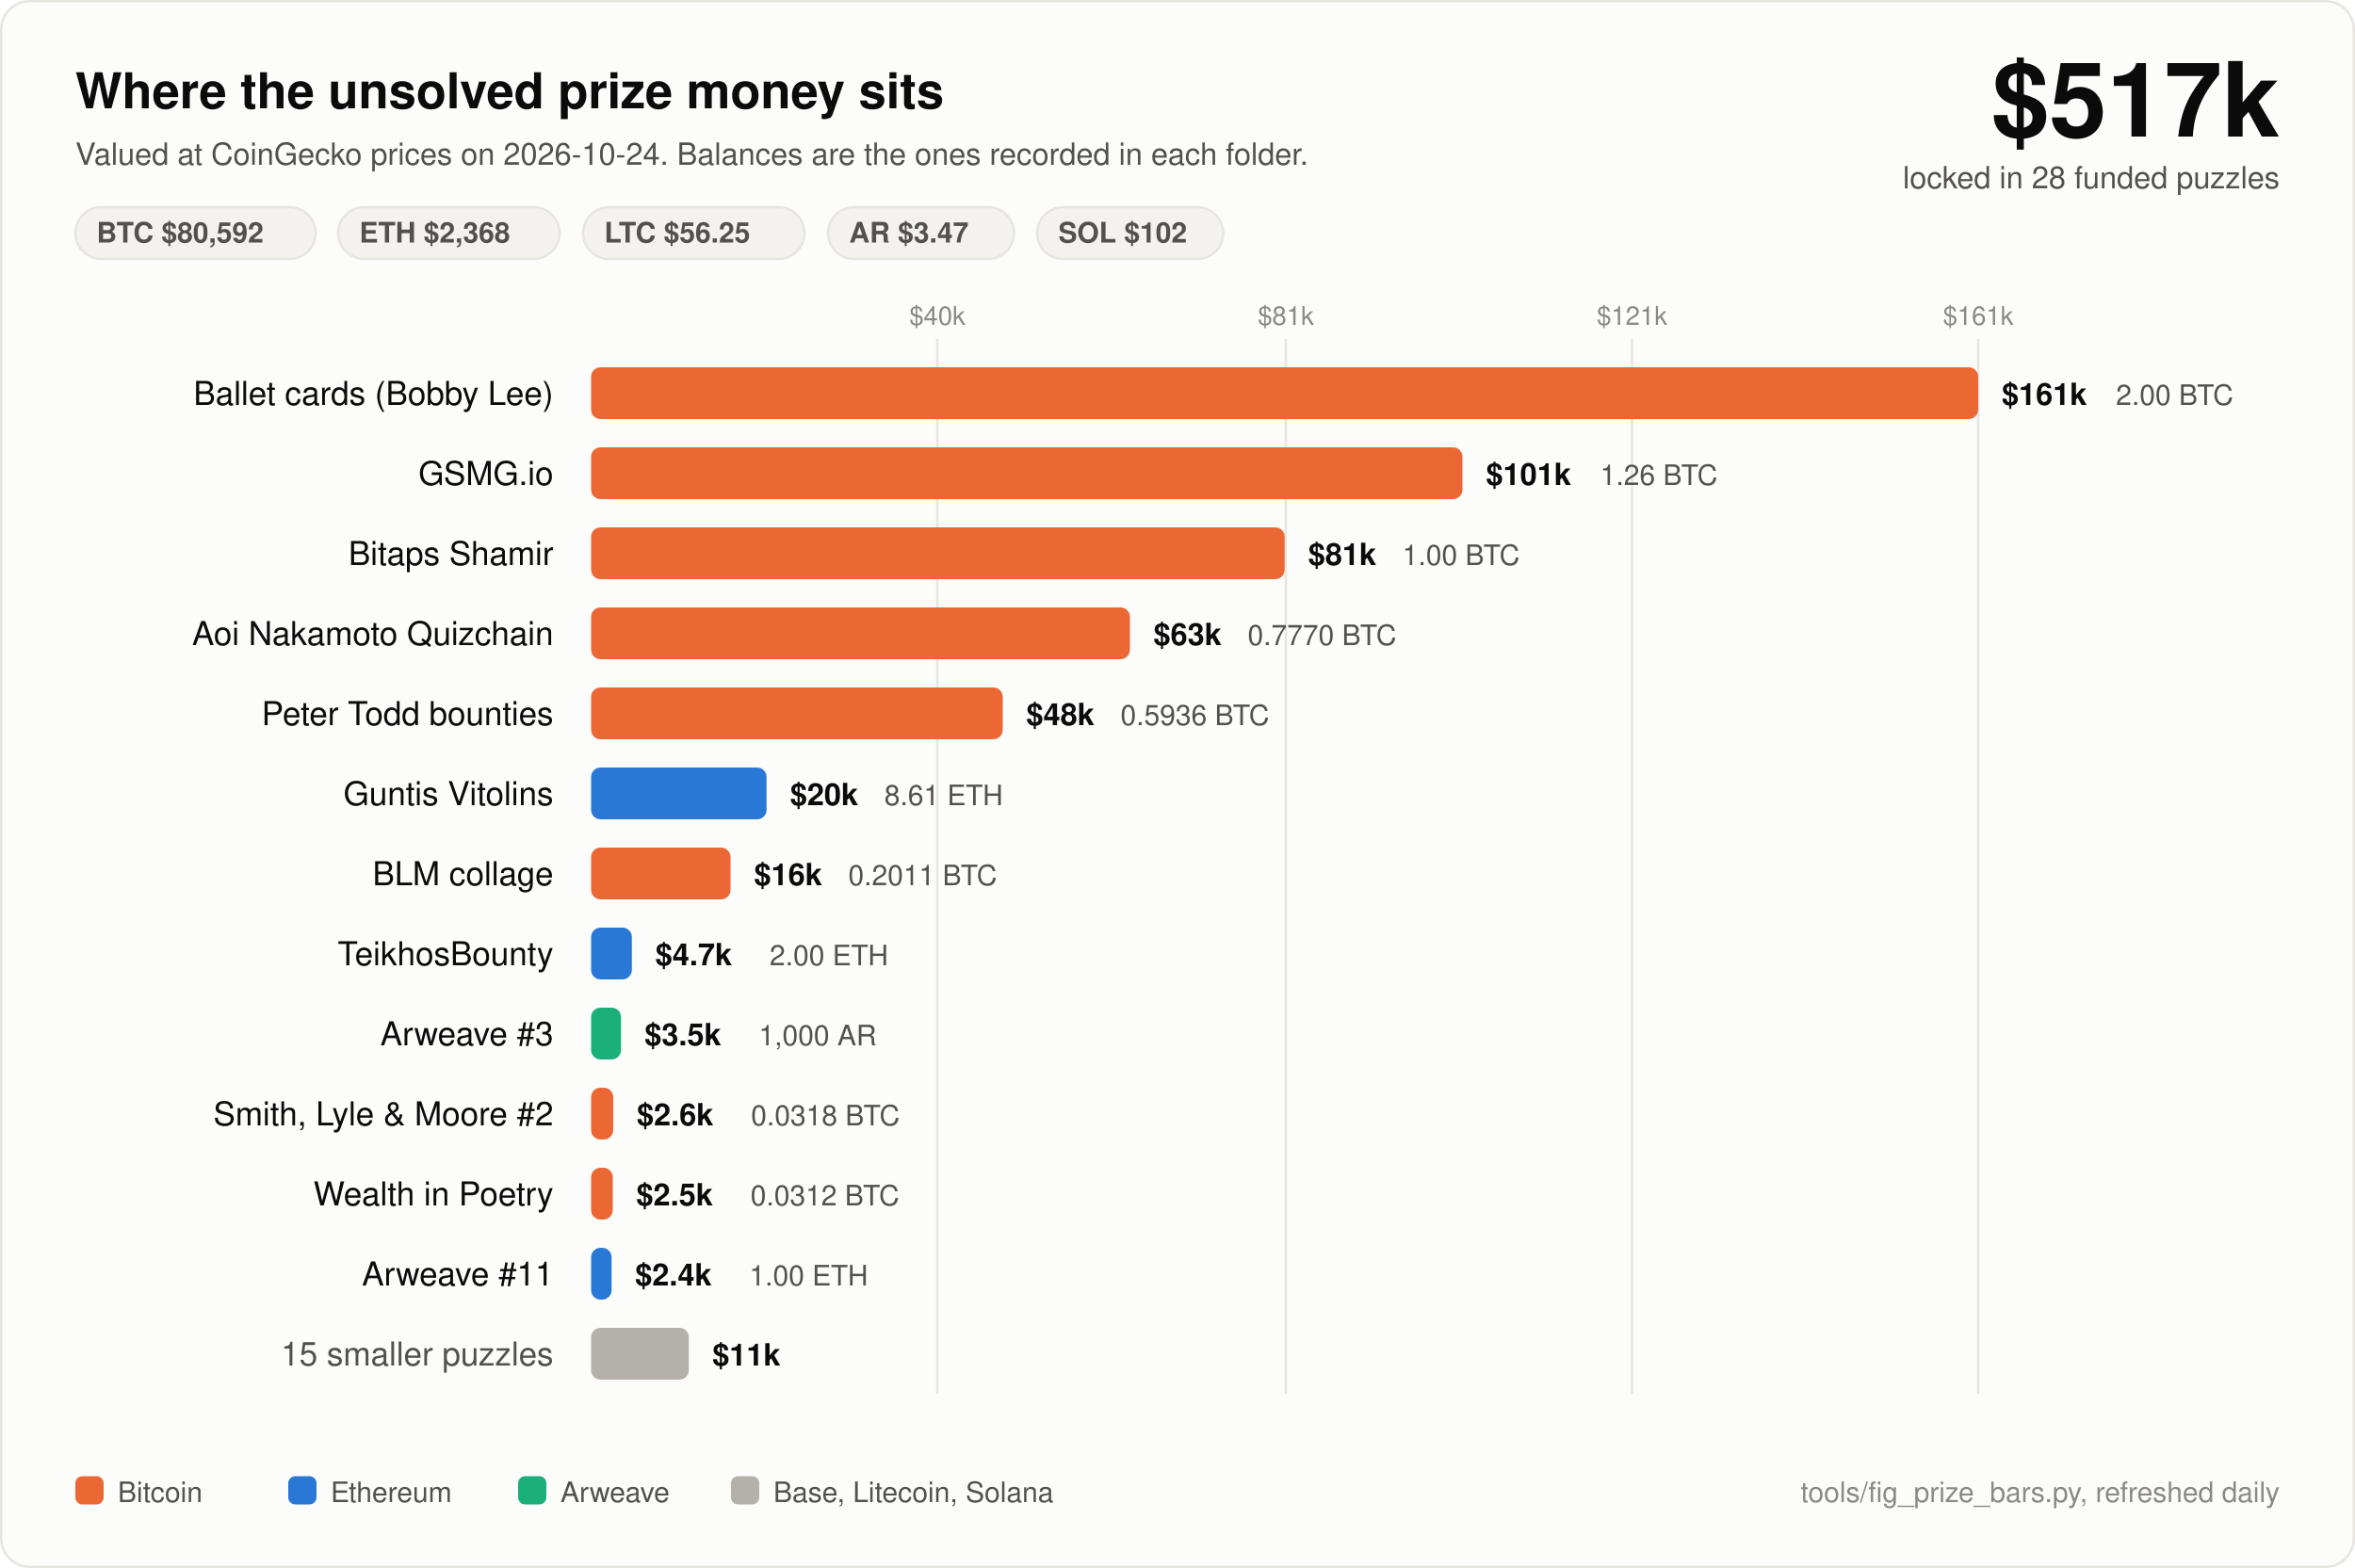
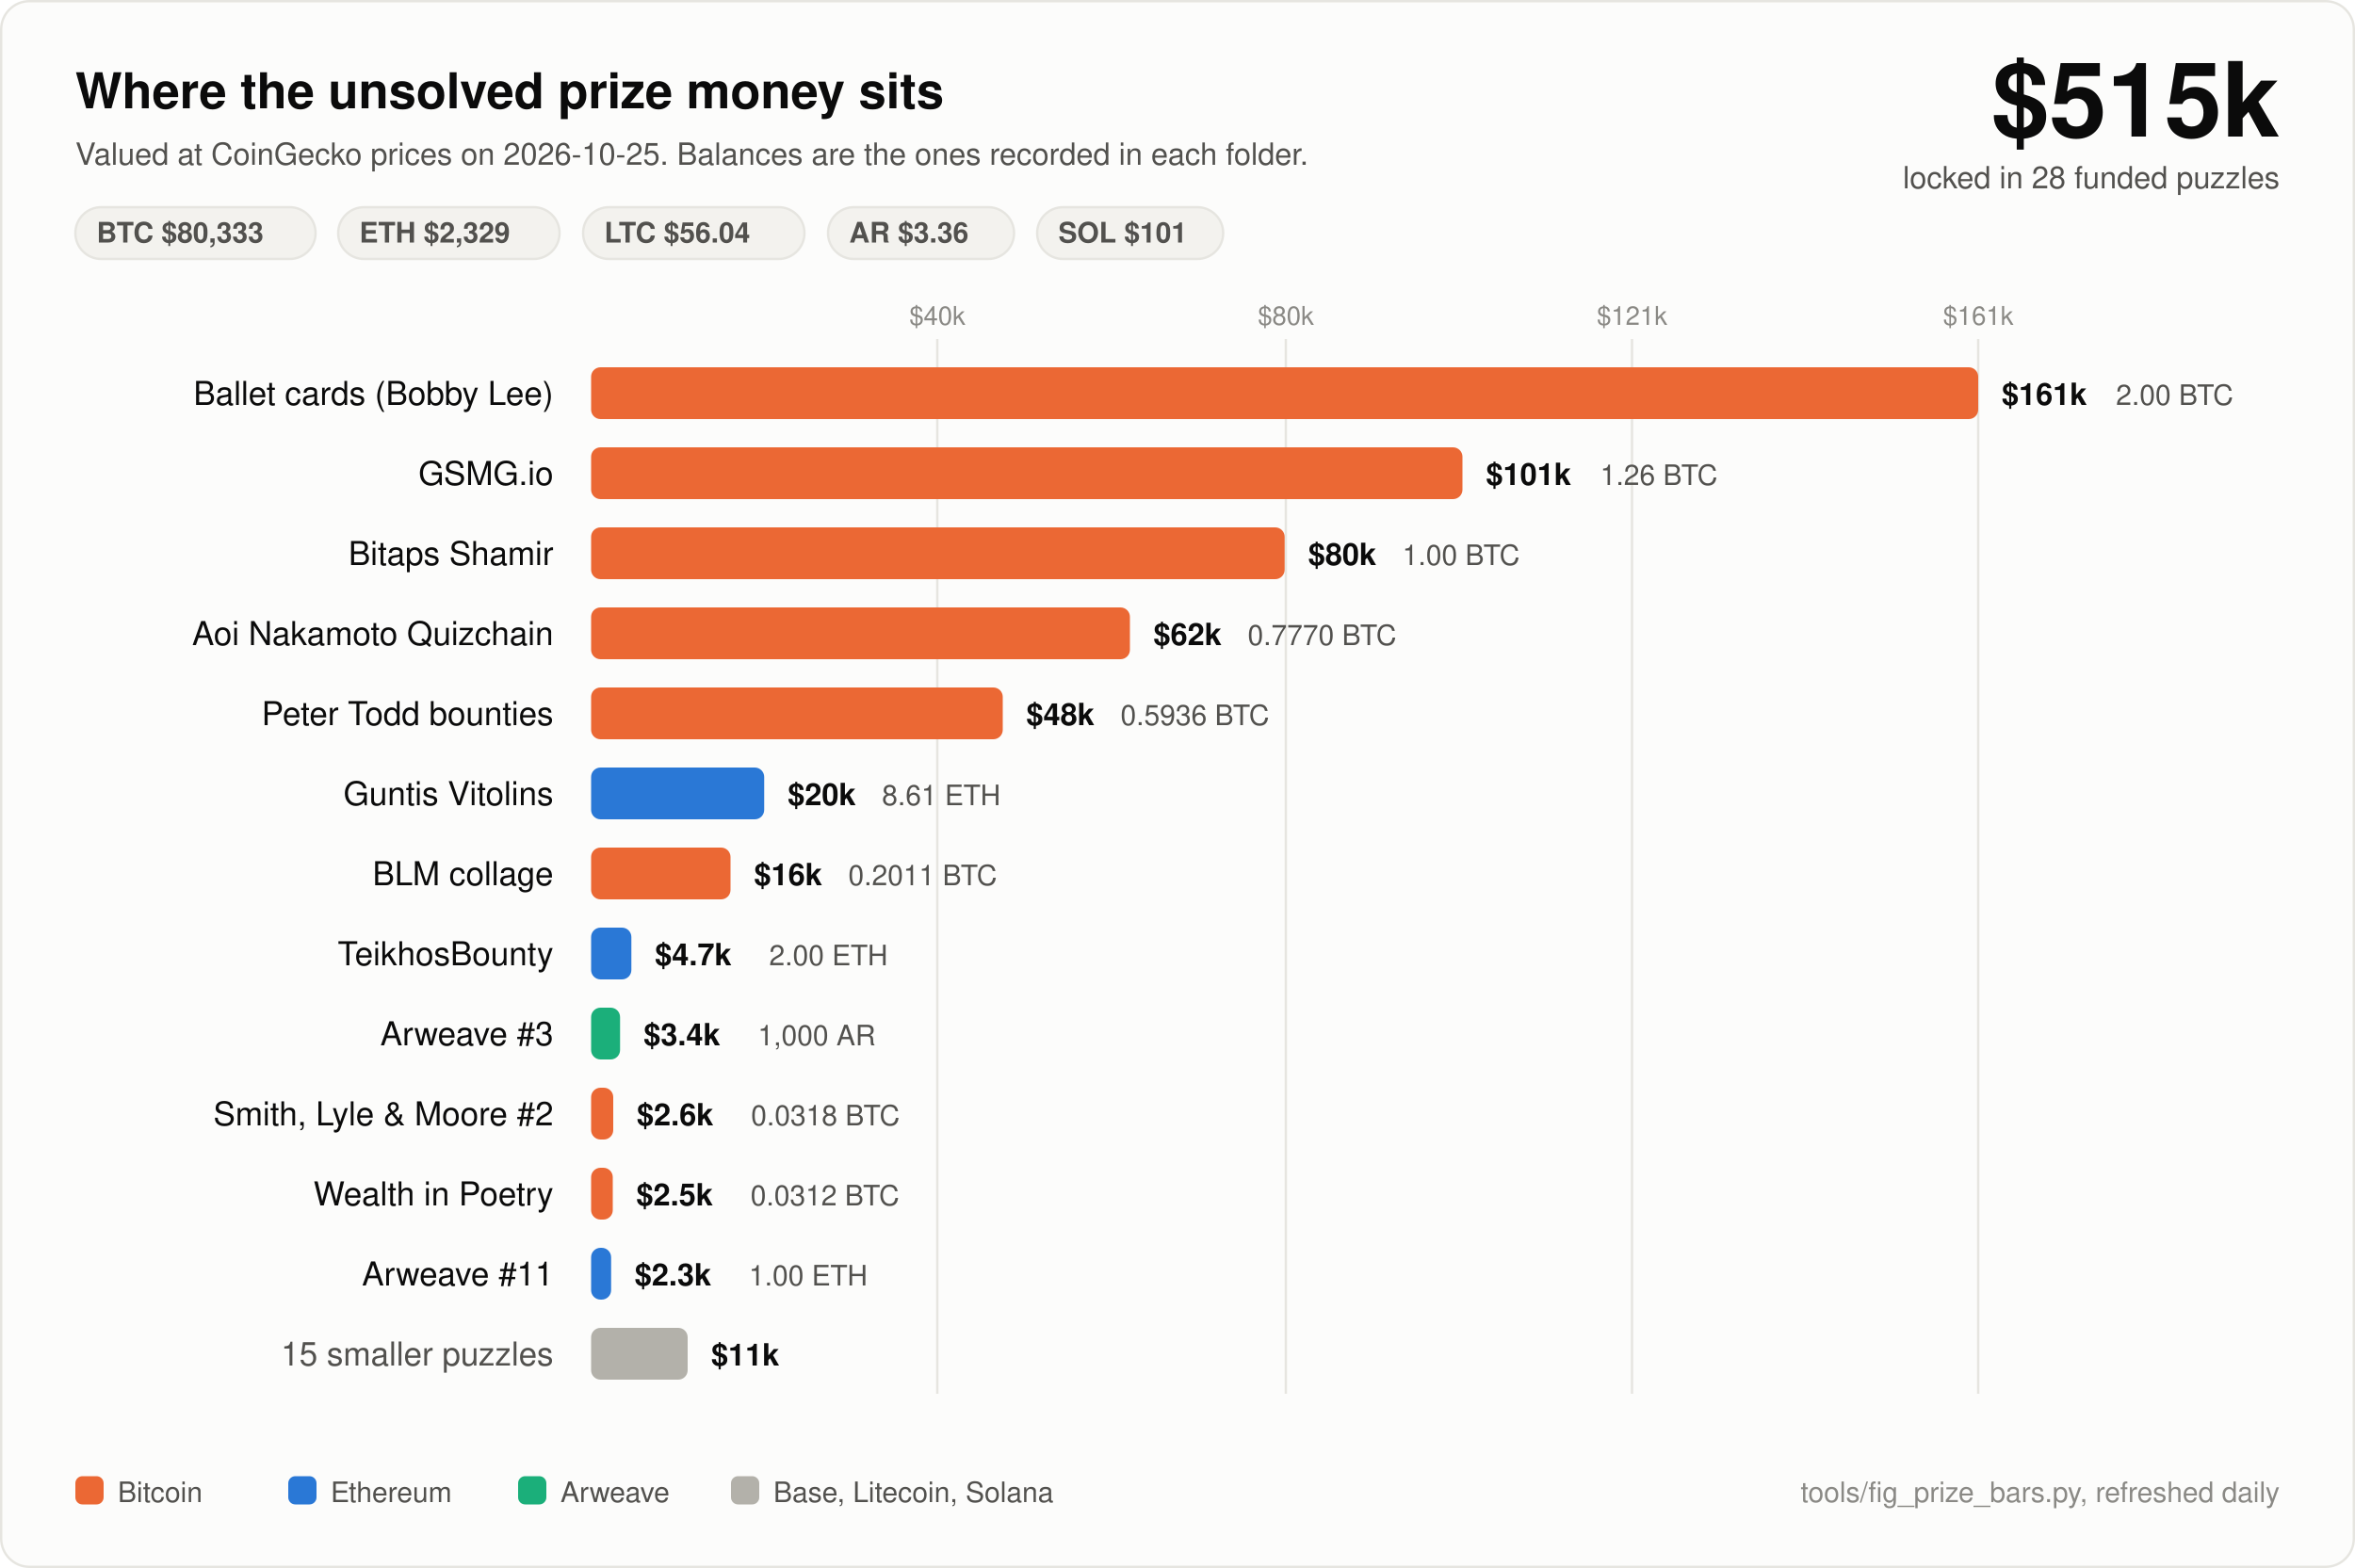
<svg xmlns="http://www.w3.org/2000/svg" width="1000" height="666" viewBox="0 0 1000 666" font-family="ui-sans-serif, -apple-system, Segoe UI, Helvetica, Arial, sans-serif">
  <rect x="0.5" y="0.5" width="999" height="665" rx="12" fill="#fcfcfb" stroke="#e6e5e0" />
  <text x="32" y="46" fill="#0b0b0b" font-size="21" font-weight="700">Where the unsolved prize money sits</text>
-   <text x="32" y="70" fill="#52514e" font-size="13">Valued at CoinGecko prices on 2026-10-24. Balances are the ones recorded in each folder.</text>
-   <text x="968" y="58" fill="#0b0b0b" font-size="44" font-weight="700" text-anchor="end">$517k</text>
+   <text x="32" y="70" fill="#52514e" font-size="13">Valued at CoinGecko prices on 2026-10-25. Balances are the ones recorded in each folder.</text>
+   <text x="968" y="58" fill="#0b0b0b" font-size="44" font-weight="700" text-anchor="end">$515k</text>
  <text x="968" y="80" fill="#52514e" font-size="13" text-anchor="end">locked in 28 funded puzzles</text>
  <rect x="32" y="88" width="102" height="22" rx="11" fill="#f3f2ee" stroke="#e6e5e0" />
-   <text x="41" y="103" fill="#52514e" font-size="12" font-weight="600">BTC $80,592</text>
+   <text x="41" y="103" fill="#52514e" font-size="12" font-weight="600">BTC $80,333</text>
  <rect x="143.6" y="88" width="94" height="22" rx="11" fill="#f3f2ee" stroke="#e6e5e0" />
-   <text x="152.6" y="103" fill="#52514e" font-size="12" font-weight="600">ETH $2,368</text>
+   <text x="152.6" y="103" fill="#52514e" font-size="12" font-weight="600">ETH $2,329</text>
  <rect x="247.6" y="88" width="94" height="22" rx="11" fill="#f3f2ee" stroke="#e6e5e0" />
-   <text x="256.6" y="103" fill="#52514e" font-size="12" font-weight="600">LTC $56.25</text>
+   <text x="256.6" y="103" fill="#52514e" font-size="12" font-weight="600">LTC $56.04</text>
  <rect x="351.6" y="88" width="79" height="22" rx="11" fill="#f3f2ee" stroke="#e6e5e0" />
-   <text x="360.6" y="103" fill="#52514e" font-size="12" font-weight="600">AR $3.47</text>
+   <text x="360.6" y="103" fill="#52514e" font-size="12" font-weight="600">AR $3.36</text>
  <rect x="440.4" y="88" width="79" height="22" rx="11" fill="#f3f2ee" stroke="#e6e5e0" />
-   <text x="449.4" y="103" fill="#52514e" font-size="12" font-weight="600">SOL $102</text>
+   <text x="449.4" y="103" fill="#52514e" font-size="12" font-weight="600">SOL $101</text>
  <line x1="398" y1="144" x2="398" y2="592" stroke="#e6e5e0" stroke-width="1" />
  <text x="398" y="138" fill="#8a8985" font-size="11" text-anchor="middle">$40k</text>
  <line x1="546" y1="144" x2="546" y2="592" stroke="#e6e5e0" stroke-width="1" />
-   <text x="546" y="138" fill="#8a8985" font-size="11" text-anchor="middle">$81k</text>
+   <text x="546" y="138" fill="#8a8985" font-size="11" text-anchor="middle">$80k</text>
  <line x1="693" y1="144" x2="693" y2="592" stroke="#e6e5e0" stroke-width="1" />
  <text x="693" y="138" fill="#8a8985" font-size="11" text-anchor="middle">$121k</text>
  <line x1="840" y1="144" x2="840" y2="592" stroke="#e6e5e0" stroke-width="1" />
  <text x="840" y="138" fill="#8a8985" font-size="11" text-anchor="middle">$161k</text>
  <text x="235" y="172" fill="#0b0b0b" font-size="14" text-anchor="end">Ballet cards (Bobby Lee)</text>
  <rect x="251" y="156" width="589.0" height="22" rx="4" fill="#eb6834" />
  <text x="850.0" y="172" fill="#0b0b0b" font-size="13" font-weight="600">$161k</text>
  <text x="898.5" y="172" fill="#52514e" font-size="12">2.00 BTC</text>
  <text x="235" y="206" fill="#0b0b0b" font-size="14" text-anchor="end">GSMG.io</text>
  <rect x="251" y="190" width="370.0" height="22" rx="4" fill="#eb6834" />
  <text x="631.0" y="206" fill="#0b0b0b" font-size="13" font-weight="600">$101k</text>
  <text x="679.5" y="206" fill="#52514e" font-size="12">1.26 BTC</text>
  <text x="235" y="240" fill="#0b0b0b" font-size="14" text-anchor="end">Bitaps Shamir</text>
  <rect x="251" y="224" width="294.5" height="22" rx="4" fill="#eb6834" />
-   <text x="555.5" y="240" fill="#0b0b0b" font-size="13" font-weight="600">$81k</text>
+   <text x="555.5" y="240" fill="#0b0b0b" font-size="13" font-weight="600">$80k</text>
  <text x="595.5" y="240" fill="#52514e" font-size="12">1.00 BTC</text>
  <text x="235" y="274" fill="#0b0b0b" font-size="14" text-anchor="end">Aoi Nakamoto Quizchain</text>
  <rect x="251" y="258" width="228.8" height="22" rx="4" fill="#eb6834" />
-   <text x="489.8" y="274" fill="#0b0b0b" font-size="13" font-weight="600">$63k</text>
+   <text x="489.8" y="274" fill="#0b0b0b" font-size="13" font-weight="600">$62k</text>
  <text x="529.8" y="274" fill="#52514e" font-size="12">0.7770 BTC</text>
  <text x="235" y="308" fill="#0b0b0b" font-size="14" text-anchor="end">Peter Todd bounties</text>
  <rect x="251" y="292" width="174.8" height="22" rx="4" fill="#eb6834" />
  <text x="435.8" y="308" fill="#0b0b0b" font-size="13" font-weight="600">$48k</text>
  <text x="475.8" y="308" fill="#52514e" font-size="12">0.5936 BTC</text>
  <text x="235" y="342" fill="#0b0b0b" font-size="14" text-anchor="end">Guntis Vitolins</text>
-   <rect x="251" y="326" width="74.5" height="22" rx="4" fill="#2a78d6" />
-   <text x="335.5" y="342" fill="#0b0b0b" font-size="13" font-weight="600">$20k</text>
-   <text x="375.5" y="342" fill="#52514e" font-size="12">8.61 ETH</text>
+   <rect x="251" y="326" width="73.5" height="22" rx="4" fill="#2a78d6" />
+   <text x="334.5" y="342" fill="#0b0b0b" font-size="13" font-weight="600">$20k</text>
+   <text x="374.5" y="342" fill="#52514e" font-size="12">8.61 ETH</text>
  <text x="235" y="376" fill="#0b0b0b" font-size="14" text-anchor="end">BLM collage</text>
  <rect x="251" y="360" width="59.2" height="22" rx="4" fill="#eb6834" />
  <text x="320.2" y="376" fill="#0b0b0b" font-size="13" font-weight="600">$16k</text>
  <text x="360.2" y="376" fill="#52514e" font-size="12">0.2011 BTC</text>
  <text x="235" y="410" fill="#0b0b0b" font-size="14" text-anchor="end">TeikhosBounty</text>
-   <rect x="251" y="394" width="17.3" height="22" rx="4" fill="#2a78d6" />
-   <text x="278.3" y="410" fill="#0b0b0b" font-size="13" font-weight="600">$4.7k</text>
-   <text x="326.8" y="410" fill="#52514e" font-size="12">2.00 ETH</text>
+   <rect x="251" y="394" width="17.1" height="22" rx="4" fill="#2a78d6" />
+   <text x="278.1" y="410" fill="#0b0b0b" font-size="13" font-weight="600">$4.7k</text>
+   <text x="326.6" y="410" fill="#52514e" font-size="12">2.00 ETH</text>
  <text x="235" y="444" fill="#0b0b0b" font-size="14" text-anchor="end">Arweave #3</text>
-   <rect x="251" y="428" width="12.7" height="22" rx="4" fill="#1baf7a" />
-   <text x="273.7" y="444" fill="#0b0b0b" font-size="13" font-weight="600">$3.5k</text>
-   <text x="322.2" y="444" fill="#52514e" font-size="12">1,000 AR</text>
+   <rect x="251" y="428" width="12.3" height="22" rx="4" fill="#1baf7a" />
+   <text x="273.3" y="444" fill="#0b0b0b" font-size="13" font-weight="600">$3.4k</text>
+   <text x="321.8" y="444" fill="#52514e" font-size="12">1,000 AR</text>
  <text x="235" y="478" fill="#0b0b0b" font-size="14" text-anchor="end">Smith, Lyle &amp; Moore #2</text>
  <rect x="251" y="462" width="9.4" height="22" rx="4" fill="#eb6834" />
  <text x="270.4" y="478" fill="#0b0b0b" font-size="13" font-weight="600">$2.6k</text>
  <text x="318.9" y="478" fill="#52514e" font-size="12">0.0318 BTC</text>
  <text x="235" y="512" fill="#0b0b0b" font-size="14" text-anchor="end">Wealth in Poetry</text>
  <rect x="251" y="496" width="9.2" height="22" rx="4" fill="#eb6834" />
  <text x="270.2" y="512" fill="#0b0b0b" font-size="13" font-weight="600">$2.5k</text>
  <text x="318.7" y="512" fill="#52514e" font-size="12">0.0312 BTC</text>
  <text x="235" y="546" fill="#0b0b0b" font-size="14" text-anchor="end">Arweave #11</text>
-   <rect x="251" y="530" width="8.7" height="22" rx="4" fill="#2a78d6" />
-   <text x="269.7" y="546" fill="#0b0b0b" font-size="13" font-weight="600">$2.4k</text>
-   <text x="318.2" y="546" fill="#52514e" font-size="12">1.00 ETH</text>
+   <rect x="251" y="530" width="8.5" height="22" rx="4" fill="#2a78d6" />
+   <text x="269.5" y="546" fill="#0b0b0b" font-size="13" font-weight="600">$2.3k</text>
+   <text x="318.0" y="546" fill="#52514e" font-size="12">1.00 ETH</text>
  <text x="235" y="580" fill="#52514e" font-size="14" text-anchor="end">15 smaller puzzles</text>
-   <rect x="251" y="564" width="41.5" height="22" rx="4" fill="#b3b1aa" />
-   <text x="302.5" y="580" fill="#0b0b0b" font-size="13" font-weight="600">$11k</text>
+   <rect x="251" y="564" width="41.0" height="22" rx="4" fill="#b3b1aa" />
+   <text x="302.0" y="580" fill="#0b0b0b" font-size="13" font-weight="600">$11k</text>
  <rect x="32" y="627" width="12" height="12" rx="3" fill="#eb6834" />
  <text x="50" y="638" fill="#52514e" font-size="12">Bitcoin</text>
  <rect x="122.4" y="627" width="12" height="12" rx="3" fill="#2a78d6" />
  <text x="140.4" y="638" fill="#52514e" font-size="12">Ethereum</text>
  <rect x="220.0" y="627" width="12" height="12" rx="3" fill="#1baf7a" />
  <text x="238.0" y="638" fill="#52514e" font-size="12">Arweave</text>
  <rect x="310.4" y="627" width="12" height="12" rx="3" fill="#b3b1aa" />
  <text x="328.4" y="638" fill="#52514e" font-size="12">Base, Litecoin, Solana</text>
  <text x="968" y="638" fill="#8a8985" font-size="12" text-anchor="end">tools/fig_prize_bars.py, refreshed daily</text>
</svg>
